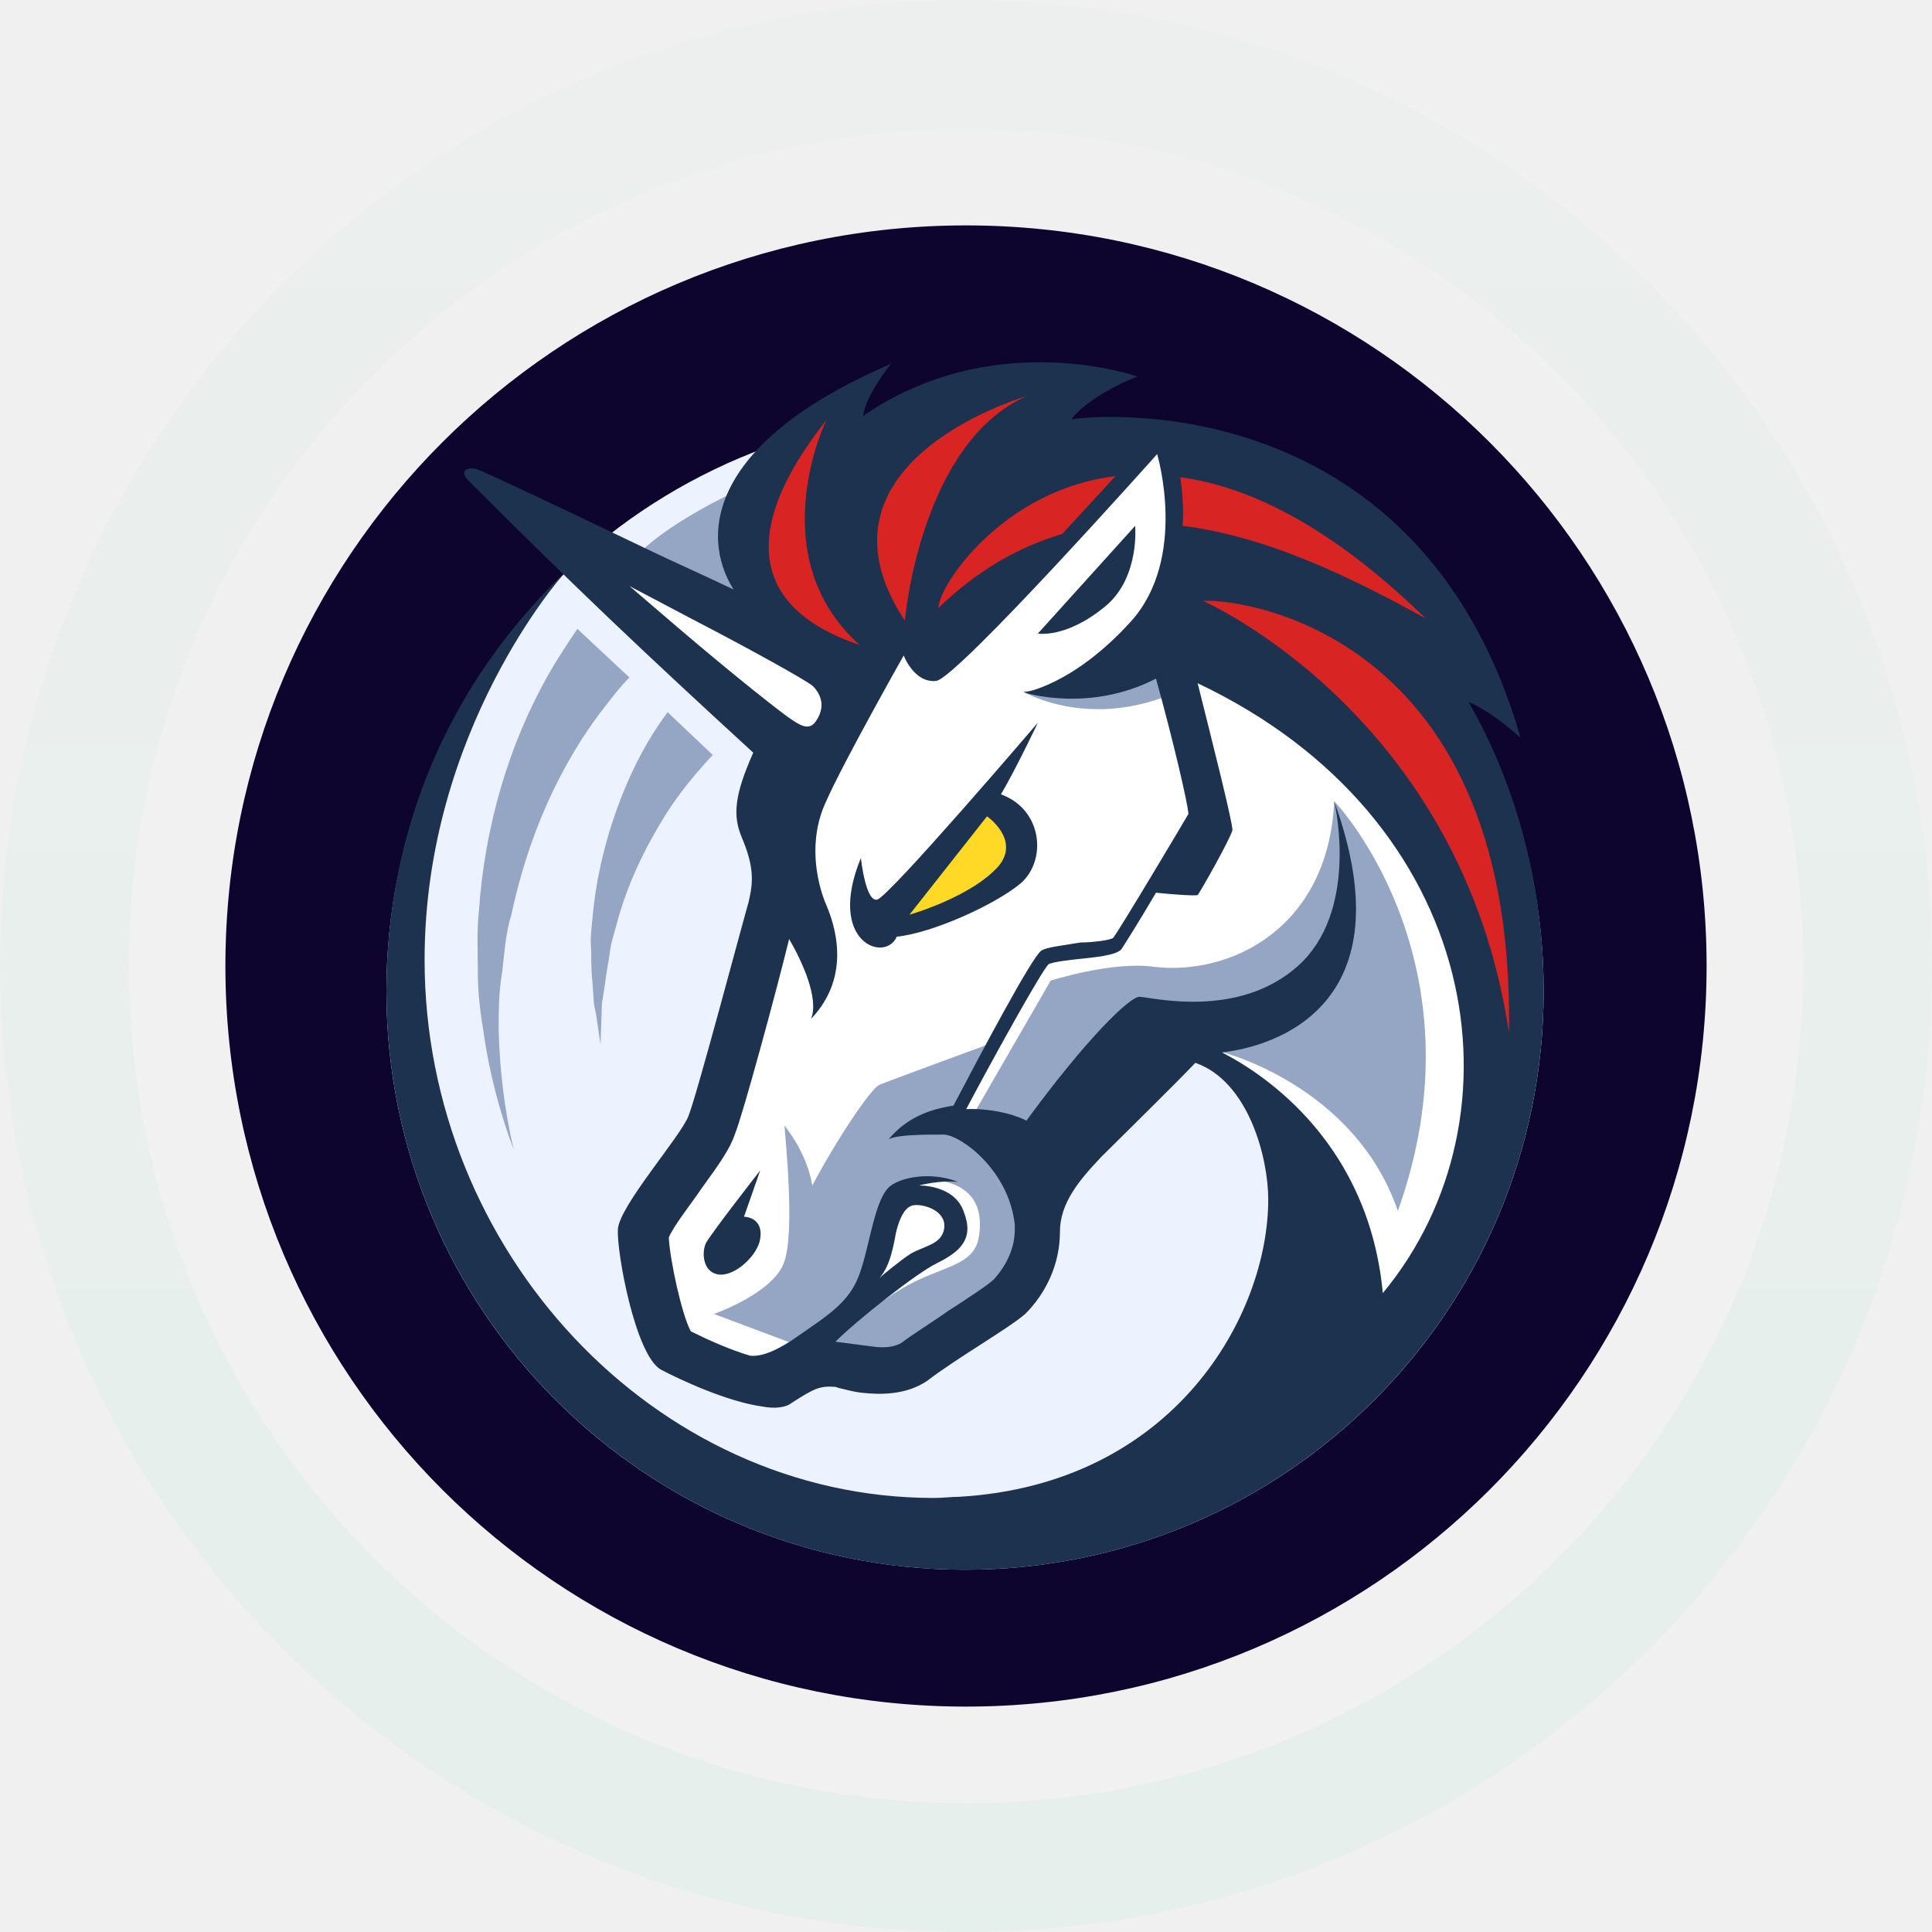
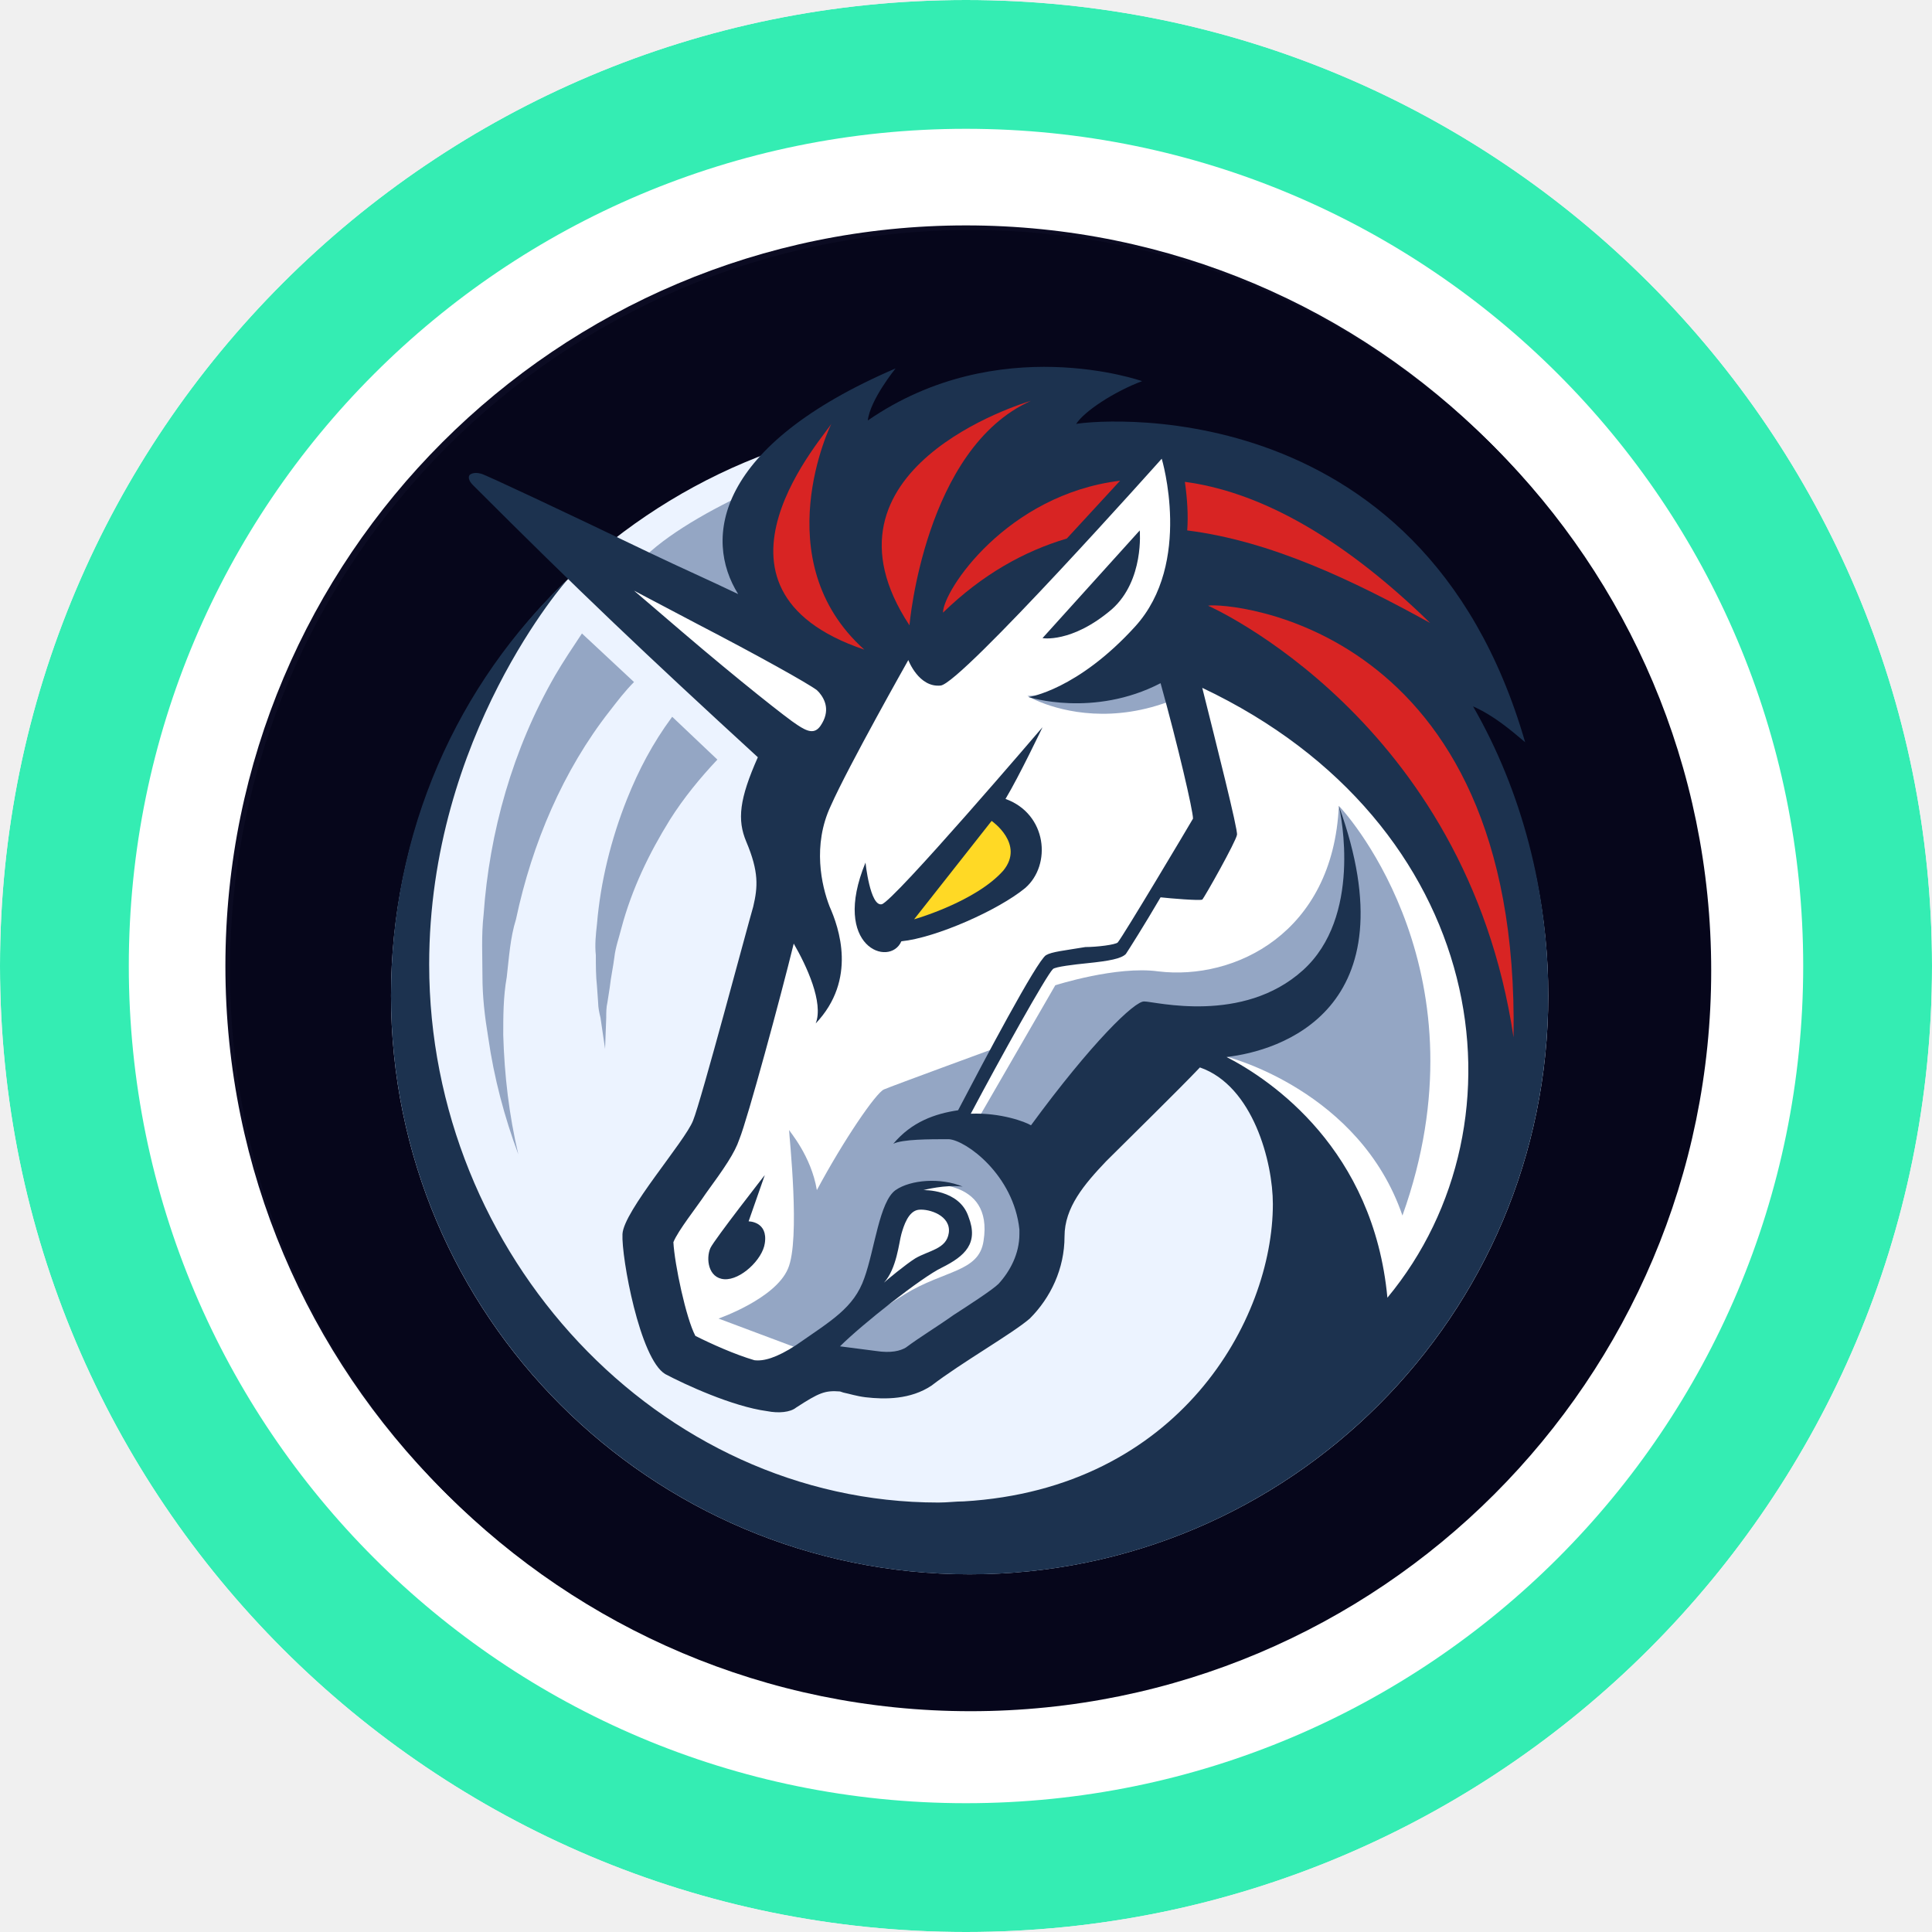
- <svg xmlns="http://www.w3.org/2000/svg" width="480" height="480" viewBox="0 0 480 480" fill="none">
-   <mask id="mask0-102073" maskUnits="userSpaceOnUse" x="0" y="0" width="480" height="480">
-     <circle cx="240" cy="240" r="240" fill="url(#paint0_linear-013585)" />
-   </mask>
-   <g mask="url(#mask0-102073)">
-     <circle cx="240" cy="240" r="240" fill="#31D8A4" />
-     <circle cx="240" cy="240" r="208" fill="#fff" />
+ <svg xmlns="http://www.w3.org/2000/svg" width="42" height="42" viewBox="0 0 42 42" fill="none">
+   <g clip-path="url(#clip0_7277_57985)">
+     <mask id="mask0_7277_57985" style="mask-type:alpha" maskUnits="userSpaceOnUse" x="0" y="0" width="42" height="42">
+       <circle cx="21" cy="21" r="21" transform="matrix(-1 0 0 1 42 0)" fill="url(#paint0_linear_7277_57985)" />
+     </mask>
+     <g mask="url(#mask0_7277_57985)">
+       <circle cx="21" cy="21" r="21" transform="matrix(-1 0 0 1 42 0)" fill="#34EDB3" />
+       <circle cx="18.2" cy="18.2" r="18.2" transform="matrix(-1 0 0 1 39.2 2.80005)" fill="white" />
+     </g>
+     <circle cx="16.1" cy="16.1" r="16.1" transform="matrix(-1 0 0 1 37.1 4.90002)" fill="#0B0B22" />
+     <circle cx="21.1" cy="21.1" r="16.1" fill="#06061B" />
+     <path d="M21.079 34.224C28.026 34.224 33.658 28.592 33.658 21.645C33.658 14.698 28.026 9.066 21.079 9.066C14.132 9.066 8.5 14.698 8.5 21.645C8.5 28.592 14.132 34.224 21.079 34.224Z" fill="#ECF3FF" />
+     <path d="M17.683 13.973L13.28 12.211V12.841L17.054 16.237L16.802 19.759L15.67 24.539L14.161 26.677L14.538 29.696L16.425 29.948L17.934 29.696L19.444 29.948L22.085 28.313L22.588 25.671L25.733 22.652L27.117 23.659L28.501 25.671V29.696L30.388 29.193L32.274 25.042L32.778 19.759L25.985 9.822L24.853 9.57L17.683 13.973Z" fill="white" />
+     <path d="M11.016 21.243C11.066 20.815 11.091 20.387 11.217 19.985C11.569 18.324 12.249 16.739 13.255 15.456C13.431 15.23 13.582 15.029 13.783 14.827L12.651 13.771C12.45 14.073 12.249 14.374 12.072 14.676C11.142 16.287 10.638 18.098 10.513 19.884C10.462 20.337 10.488 20.79 10.488 21.218C10.488 21.67 10.538 22.098 10.613 22.551C10.739 23.431 10.966 24.287 11.267 25.092C11.066 24.236 10.966 23.381 10.94 22.5C10.94 22.098 10.94 21.67 11.016 21.243Z" fill="#94A6C4" />
+     <path d="M16.173 13.092C15.544 12.79 14.664 12.388 14.035 12.086C14.613 11.532 15.67 10.954 16.551 10.576C15.922 11.079 15.922 12.136 16.173 13.092Z" fill="#94A6C4" />
+     <path d="M13.632 17.368C13.28 18.249 13.054 19.18 12.978 20.085C12.953 20.312 12.928 20.538 12.953 20.765C12.953 20.991 12.953 21.217 12.978 21.444L13.003 21.796C13.003 21.897 13.028 22.022 13.054 22.123L13.154 22.802L13.179 22.123C13.179 22.022 13.179 21.897 13.204 21.796L13.255 21.469C13.28 21.242 13.33 21.016 13.355 20.815C13.381 20.588 13.456 20.387 13.506 20.186C13.733 19.331 14.11 18.551 14.563 17.821C14.865 17.343 15.217 16.915 15.595 16.513L14.613 15.582C14.186 16.16 13.884 16.739 13.632 17.368Z" fill="#94A6C4" />
+     <path d="M28.199 13.066C26.865 12.588 26.337 12.739 26.337 12.739C26.337 12.739 25.507 14.978 22.337 15.129C22.362 15.154 25.205 16.815 28.199 13.066Z" fill="#94A6C4" />
+     <path d="M29.105 17.519C28.979 20.287 26.84 21.318 25.18 21.117C24.274 20.991 22.941 21.419 22.941 21.419L21.255 24.337L20.702 24.538L21.658 22.777C21.658 22.777 19.393 23.607 19.217 23.683C19.041 23.758 18.337 24.79 17.758 25.872C17.632 25.117 17.154 24.589 17.154 24.563C17.154 24.689 17.406 26.953 17.129 27.582C16.852 28.237 15.62 28.664 15.62 28.664L17.431 29.343L17.557 29.394L18.916 28.111L19.419 26.199L20.048 25.746C20.048 25.746 21.607 25.57 21.381 26.979C21.28 27.658 20.526 27.608 19.67 28.136C19.167 28.438 18.513 28.916 18.186 29.243L19.092 29.897C19.092 29.897 20.173 29.721 21.708 28.513C23.268 27.255 22.488 25.897 22.488 25.897L25.029 22.853L26.689 22.979C26.689 22.979 29.557 23.708 30.488 26.425C32.35 21.217 29.356 17.771 29.105 17.519Z" fill="#94A6C4" />
+     <path d="M32.023 15.356C32.476 15.558 32.828 15.859 33.155 16.135C30.891 8.286 23.545 9.167 23.394 9.217C23.57 8.94 24.224 8.512 24.828 8.286C24.828 8.286 21.708 7.179 18.865 9.141C18.916 8.689 19.469 8.009 19.469 8.009C15.544 9.696 15.293 11.708 16.047 12.915C15.418 12.613 14.79 12.336 14.161 12.035C12.223 11.104 10.563 10.324 10.462 10.299C10.286 10.248 10.211 10.324 10.211 10.324C10.211 10.324 10.135 10.399 10.286 10.55C12.576 12.84 14.035 14.224 16.475 16.462C16.073 17.368 16.022 17.821 16.224 18.299C16.5 18.953 16.475 19.28 16.375 19.708C16.249 20.136 15.242 23.934 15.066 24.362C14.89 24.815 13.557 26.324 13.532 26.828C13.507 27.331 13.909 29.545 14.463 29.872C14.89 30.098 15.922 30.576 16.676 30.677C16.928 30.727 17.18 30.702 17.305 30.601C17.808 30.274 17.934 30.224 18.261 30.249L18.337 30.274C18.463 30.299 18.614 30.35 18.815 30.375C19.242 30.425 19.796 30.425 20.249 30.123C20.903 29.62 22.01 28.991 22.387 28.664C22.84 28.211 23.142 27.582 23.142 26.878C23.142 26.249 23.57 25.746 24.048 25.243C24.501 24.79 25.633 23.683 26.085 23.205C27.243 23.607 27.671 25.268 27.671 26.174C27.671 28.689 25.633 32.362 20.953 32.639C20.777 32.639 20.601 32.664 20.4 32.664C14.312 32.664 9.33 27.28 9.33 20.966C9.33 15.984 12.323 12.611 12.348 12.586C9.933 14.876 8.5 18.073 8.5 21.645C8.5 28.589 14.136 34.225 21.079 34.225C28.023 34.225 33.658 28.589 33.658 21.645C33.658 19.381 33.08 17.193 32.023 15.356ZM14.84 13.745C14.488 13.444 14.136 13.142 13.783 12.84C14.261 13.091 14.739 13.343 15.167 13.569C16.475 14.248 17.557 14.852 17.758 15.003C17.758 15.003 17.783 15.028 17.808 15.054C17.934 15.204 18.06 15.456 17.834 15.783C17.708 15.959 17.557 15.909 17.331 15.758C17.129 15.632 16.047 14.777 14.84 13.745ZM22.161 26.828C22.161 27.255 21.96 27.633 21.708 27.909C21.582 28.035 21.079 28.362 20.727 28.589C20.375 28.84 19.997 29.067 19.695 29.293C19.57 29.369 19.368 29.419 19.041 29.369L18.261 29.268C18.739 28.79 20.048 27.759 20.475 27.557C20.978 27.306 21.28 27.029 21.054 26.45C20.853 25.846 20.073 25.872 20.073 25.872C20.073 25.872 20.551 25.746 20.928 25.796C20.45 25.595 19.796 25.645 19.469 25.872C19.117 26.123 19.016 27.155 18.79 27.784C18.563 28.438 18.06 28.715 17.305 29.243C16.878 29.52 16.601 29.595 16.4 29.57C15.972 29.444 15.469 29.218 15.117 29.041C14.915 28.664 14.664 27.482 14.639 27.004C14.739 26.752 15.142 26.249 15.343 25.947C15.746 25.394 15.972 25.067 16.073 24.765C16.249 24.337 16.978 21.645 17.255 20.513C17.532 20.991 17.909 21.796 17.733 22.249C18.639 21.293 18.236 20.161 18.035 19.708C17.859 19.255 17.658 18.375 18.06 17.519C18.438 16.664 19.746 14.349 19.746 14.349C19.746 14.349 19.972 14.953 20.45 14.903C20.903 14.852 25.255 9.972 25.255 9.972C25.255 9.972 25.935 12.236 24.677 13.62C23.419 15.003 22.362 15.154 22.362 15.154C22.362 15.154 23.771 15.607 25.23 14.852C25.608 16.211 25.935 17.62 25.935 17.796C25.834 17.972 24.425 20.337 24.299 20.488C24.249 20.538 23.846 20.588 23.595 20.588C23.142 20.664 22.865 20.689 22.739 20.765C22.538 20.89 21.381 23.079 20.828 24.136C20.324 24.211 19.821 24.387 19.419 24.865C19.62 24.765 20.198 24.765 20.626 24.765C21.004 24.79 22.035 25.544 22.161 26.727C22.161 26.802 22.161 26.802 22.161 26.828ZM19.217 27.884C19.494 27.582 19.544 27.004 19.595 26.828C19.645 26.651 19.746 26.324 19.972 26.299C20.198 26.274 20.677 26.425 20.626 26.802C20.576 27.155 20.198 27.18 19.897 27.356C19.695 27.482 19.268 27.834 19.217 27.884ZM30.161 28.211C29.859 24.991 27.645 23.482 26.664 22.978C27.796 22.853 30.715 21.972 29.105 17.519C29.155 17.72 29.608 19.934 28.325 21.092C27.016 22.274 25.104 21.771 24.878 21.771C24.677 21.746 23.721 22.677 22.413 24.463C22.287 24.387 21.758 24.186 21.104 24.211C21.758 22.978 22.739 21.217 22.89 21.066C22.941 21.016 23.368 20.966 23.62 20.941C24.123 20.89 24.375 20.84 24.475 20.739C24.526 20.664 24.878 20.11 25.23 19.507C25.457 19.532 26.06 19.582 26.136 19.557C26.186 19.507 26.866 18.299 26.891 18.148C26.916 18.047 26.438 16.161 26.136 14.953C32.35 17.896 33.331 24.387 30.161 28.211Z" fill="#1C324F" />
+     <path d="M24.174 13.242C24.878 12.613 24.777 11.531 24.777 11.531L22.664 13.871C22.639 13.871 23.293 13.997 24.174 13.242Z" fill="#1C324F" />
+     <path d="M16.274 26.551L16.626 25.545C16.626 25.545 15.544 26.928 15.444 27.13C15.343 27.356 15.393 27.784 15.745 27.809C16.098 27.834 16.576 27.381 16.626 27.029C16.701 26.551 16.274 26.551 16.274 26.551Z" fill="#1C324F" />
+     <path d="M19.595 20.463C20.349 20.387 21.708 19.783 22.287 19.305C22.865 18.802 22.765 17.695 21.859 17.368C22.161 16.865 22.664 15.808 22.664 15.808C22.664 15.808 19.419 19.607 19.167 19.658C18.915 19.708 18.815 18.752 18.815 18.752C18.06 20.588 19.343 21.041 19.595 20.463Z" fill="#1C324F" />
+     <path d="M19.872 19.985L21.557 17.846C21.557 17.846 22.287 18.349 21.809 18.928C21.205 19.607 19.872 19.985 19.872 19.985Z" fill="#FFD925" />
+     <path d="M24.35 10.45L23.192 11.707C22.261 11.984 21.356 12.487 20.5 13.318C20.5 12.84 21.884 10.752 24.35 10.45Z" fill="#D82423" />
+     <path d="M25.809 11.531C25.834 11.204 25.809 10.827 25.758 10.475C27.268 10.676 29.054 11.557 31.092 13.544C29.406 12.613 27.62 11.758 25.809 11.531Z" fill="#D82423" />
+     <path d="M26.262 13.167C26.262 13.167 31.872 15.632 32.903 22.551C33.054 13.544 26.664 13.091 26.262 13.167Z" fill="#D82423" />
+     <path d="M18.085 9.192C18.01 9.393 14.84 12.789 18.79 14.123C16.626 12.186 18.06 9.217 18.085 9.192Z" fill="#D82423" />
+     <path d="M19.771 13.594C19.771 13.594 20.098 9.745 22.412 8.714C22.236 8.764 17.532 10.198 19.771 13.594Z" fill="#D82423" />
  </g>
-   <circle cx="240" cy="240" r="184" fill="#0E052F" />
-   <path d="M239.761 389.991c79.397 0 143.76-64.365 143.76-143.761 0-79.397-64.363-143.761-143.76-143.761C160.364 102.469 96 166.833 96 246.23c0 79.396 64.364 143.761 143.761 143.761z" fill="#ECF3FF" />
-   <path d="M200.945 158.545l-50.316-20.127v7.188l43.128 38.816-2.875 40.253-12.939 54.629-17.251 24.439 4.313 34.503 21.564 2.875 17.251-2.875 17.251 2.875 30.19-18.689 5.751-30.189 35.94-34.503 15.814 11.5 15.813 23.003v46.003l21.565-5.751 21.564-47.441 5.75-60.379-77.63-113.571-12.939-2.875-81.944 50.316z" fill="#fff" />
-   <path d="M124.752 241.629c.575-4.887.863-9.775 2.301-14.375 4.025-18.977 11.788-37.091 23.289-51.754 2.013-2.588 3.738-4.888 6.038-7.189l-12.939-12.076c-2.3 3.451-4.6 6.901-6.613 10.352-10.638 18.401-16.388 39.102-17.826 59.516-.575 5.176-.288 10.351-.288 15.239 0 5.175.575 10.063 1.438 15.239 1.438 10.063 4.025 19.838 7.476 29.039-2.301-9.776-3.451-19.551-3.738-29.614 0-4.601 0-9.489.862-14.377zm58.943-93.147c-7.188-3.451-17.251-8.051-24.439-11.501 6.613-6.326 18.688-12.939 28.752-17.252-7.188 5.751-7.188 17.827-4.313 28.753zm-29.041 48.868c-4.025 10.064-6.612 20.702-7.475 31.053-.288 2.587-.575 5.176-.288 7.763 0 2.588 0 5.175.288 7.763l.288 4.025c0 1.15.287 2.588.575 3.738l1.15 7.763.287-7.763c0-1.15 0-2.588.288-3.738l.575-3.738c.287-2.587.862-5.175 1.15-7.475.287-2.588 1.15-4.888 1.725-7.188 2.588-9.776 6.9-18.689 12.076-27.027 3.45-5.463 7.475-10.351 11.788-14.951l-11.213-10.638c-4.888 6.612-8.338 13.226-11.214 20.413zm166.475-49.165c-15.238-5.463-21.277-3.738-21.277-3.738s-9.488 25.589-45.715 27.315c.287.287 32.777 19.263 66.992-23.577zm10.351 50.891c-1.437 31.628-25.877 43.416-44.853 41.116-10.351-1.438-25.59 3.45-25.59 3.45l-19.264 33.352-6.325 2.301 10.925-20.127s-25.877 9.488-27.889 10.351c-2.013.863-10.064 12.651-16.676 25.014-1.438-8.625-6.901-14.663-6.901-14.951 0 1.438 2.876 27.315-.287 34.503-3.163 7.476-17.252 12.364-17.252 12.364l20.702 7.763 1.437.575 15.527-14.664 5.75-21.852 7.188-5.175s17.826-2.013 15.239 14.088c-1.15 7.763-9.776 7.188-19.552 13.226-5.75 3.45-13.225 8.914-16.963 12.651l10.35 7.476s12.364-2.012 29.902-15.814c17.827-14.376 8.914-29.902 8.914-29.902l29.039-34.79 18.977 1.438s32.777 8.338 43.416 39.39c21.276-59.517-12.939-98.907-15.814-101.783z" fill="#94A6C4" />
-   <path d="M364.833 174.359c5.175 2.3 9.2 5.74 12.938 8.903-25.877-89.707-109.833-79.643-111.558-79.068 2.012-3.163 9.488-8.051 16.389-10.639 0 0-35.653-12.65-68.143 9.776.575-5.175 6.901-12.939 6.901-12.939-44.854 19.275-47.729 42.276-39.104 56.067-7.187-3.45-14.376-6.613-21.564-10.063-22.139-10.638-41.115-19.551-42.265-19.839-2.013-.575-2.876.288-2.876.288s-.862.862.863 2.587c26.164 26.165 42.841 41.989 70.73 67.568-4.6 10.35-5.175 15.526-2.875 20.989 3.163 7.475 2.875 11.213 1.725 16.101-1.437 4.888-12.938 48.304-14.951 53.192-2.013 5.175-17.251 22.426-17.538 28.177-.288 5.75 4.312 31.052 10.637 34.79 4.888 2.587 16.677 8.05 25.302 9.201 2.876.575 5.751.287 7.189-.863 5.75-3.738 7.188-4.313 10.925-4.025l.863.287c1.438.288 3.162.863 5.463 1.15 4.888.575 11.213.575 16.389-2.875 7.475-5.75 20.126-12.939 24.439-16.676 5.175-5.176 8.625-12.364 8.625-20.414 0-7.188 4.888-12.939 10.352-18.689 5.175-5.176 18.113-17.827 23.288-23.289 13.226 4.6 18.114 23.576 18.114 33.927 0 28.752-23.289 70.73-76.768 73.893-2.012 0-4.025.288-6.325.288-69.58 0-126.51-61.53-126.51-133.698 0-56.929 34.206-95.48 34.494-95.767C112.379 168.863 96 205.401 96 246.229 96 325.585 160.405 390 239.761 390s143.76-64.415 143.76-143.771c0-25.877-6.612-50.881-18.688-71.87zm-196.378-18.411l-12.076-10.351c5.464 2.875 10.926 5.75 15.814 8.338 14.951 7.763 27.315 14.663 29.615 16.389l.575.575c1.438 1.725 2.875 4.6.287 8.338-1.437 2.012-3.162 1.437-5.75-.288-2.3-1.437-14.664-11.213-28.465-23.001zm83.67 149.511c0 4.888-2.301 9.201-5.176 12.363-1.438 1.438-7.188 5.176-11.213 7.763-4.026 2.876-8.339 5.463-11.789 8.051-1.437.862-3.738 1.437-7.476.862l-8.913-1.15c5.463-5.462 20.414-17.251 25.302-19.551 5.751-2.875 9.201-6.038 6.614-12.651-2.301-6.9-11.214-6.613-11.214-6.613s5.463-1.438 9.776-.862c-5.463-2.301-12.939-1.726-16.676.862-4.026 2.875-5.176 14.663-7.763 21.852-2.588 7.475-8.339 10.638-16.964 16.676-4.888 3.163-8.051 4.025-10.351 3.738-4.888-1.438-10.638-4.026-14.664-6.039-2.3-4.312-5.175-17.826-5.462-23.289 1.149-2.875 5.75-8.625 8.05-12.076 4.6-6.325 7.188-10.063 8.338-13.513 2.013-4.888 10.351-35.653 13.514-48.591 3.162 5.463 7.475 14.663 5.463 19.839 10.35-10.926 5.75-23.864 3.45-29.04-2.013-5.176-4.313-15.238.287-25.014 4.313-9.776 19.264-36.228 19.264-36.228s2.588 6.901 8.051 6.326c5.175-.576 54.916-56.355 54.916-56.355s7.764 25.877-6.613 41.691c-14.376 15.814-26.452 17.538-26.452 17.538s16.102 5.176 32.778-3.45c4.313 15.526 8.051 31.628 8.051 33.64-1.151 2.013-17.252 29.04-18.69 30.765-.575.576-5.175 1.151-8.05 1.151-5.176.862-8.338 1.149-9.776 2.012-2.3 1.438-15.526 26.452-21.852 38.528-5.75.862-11.5 2.875-16.101 8.338 2.301-1.15 8.914-1.15 13.802-1.15 4.312.287 16.1 8.913 17.539 22.426v1.151zm-33.641 12.075c3.163-3.45 3.738-10.063 4.313-12.075.575-2.013 1.725-5.751 4.313-6.038 2.588-.288 8.051 1.437 7.476 5.75-.576 4.025-4.888 4.313-8.338 6.326-2.301 1.437-7.189 5.462-7.764 6.037zm125.072 3.738c-3.45-36.802-28.752-54.054-39.965-59.804 12.938-1.438 46.291-11.501 27.889-62.392.575 2.3 5.751 27.602-8.913 40.828-14.951 13.513-36.803 7.763-39.39 7.763-2.301-.288-13.226 10.35-28.178 30.765-1.437-.863-7.475-3.163-14.951-2.876 7.476-14.088 18.689-34.215 20.415-35.94.575-.575 5.462-1.15 8.338-1.437 5.75-.575 8.625-1.15 9.775-2.301.575-.862 4.601-7.188 8.626-14.088 2.588.287 9.488.862 10.35.575.576-.575 8.339-14.376 8.626-16.102.288-1.149-5.175-22.713-8.626-36.514 71.019 33.64 82.232 107.82 46.004 151.523z" fill="#1C324F" />
-   <path d="M275.126 150.197c8.051-7.188 6.901-19.551 6.901-19.551l-24.152 26.739c-.288 0 7.188 1.437 17.251-7.188zm-90.281 152.099l4.025-11.501s-12.363 15.814-13.514 18.114c-1.15 2.588-.575 7.476 3.451 7.763 4.025.288 9.488-4.888 10.063-8.913.863-5.463-4.025-5.463-4.025-5.463zm37.953-69.58c8.625-.862 24.151-7.763 30.765-13.226 6.612-5.751 5.462-18.402-4.888-22.139 3.45-5.751 9.2-17.827 9.2-17.827s-37.09 43.416-39.966 43.992c-2.874.575-4.025-10.352-4.025-10.352-8.625 20.99 6.039 26.165 8.914 19.552z" fill="#1C324F" />
-   <path d="M225.96 227.253l19.264-24.44s8.338 5.751 2.875 12.364c-6.9 7.763-22.139 12.076-22.139 12.076z" fill="#FFD925" />
-   <path d="M277.139 118.282l-13.227 14.376c-10.638 3.163-20.988 8.913-30.765 18.402 0-5.463 15.814-29.328 43.992-32.778zm16.675 12.363c.288-3.738 0-8.05-.575-12.076 17.252 2.3 37.666 12.364 60.955 35.078-19.264-10.638-39.678-20.414-60.38-23.002zm5.176 18.689s64.117 28.178 75.906 107.246c1.725-102.933-71.306-108.108-75.906-107.246zm-93.444-45.429c-.863 2.3-37.091 41.116 8.051 56.355-24.728-22.14-8.339-56.067-8.051-56.355zm19.263 50.316s3.738-43.99 30.19-55.779c-2.012.575-55.779 16.964-30.19 55.779z" fill="#D82423" />
  <defs>
-     <linearGradient id="paint0_linear-013585" x1="240" y1="0" x2="240" y2="701.818" gradientUnits="userSpaceOnUse">
+     <linearGradient id="paint0_linear_7277_57985" x1="21" y1="0" x2="21" y2="61.409" gradientUnits="userSpaceOnUse">
      <stop stop-color="#08021E" />
      <stop offset="1" stop-color="#1F0777" />
    </linearGradient>
+     <clipPath id="clip0_7277_57985">
+       <rect width="42" height="42" fill="white" />
+     </clipPath>
  </defs>
</svg>
